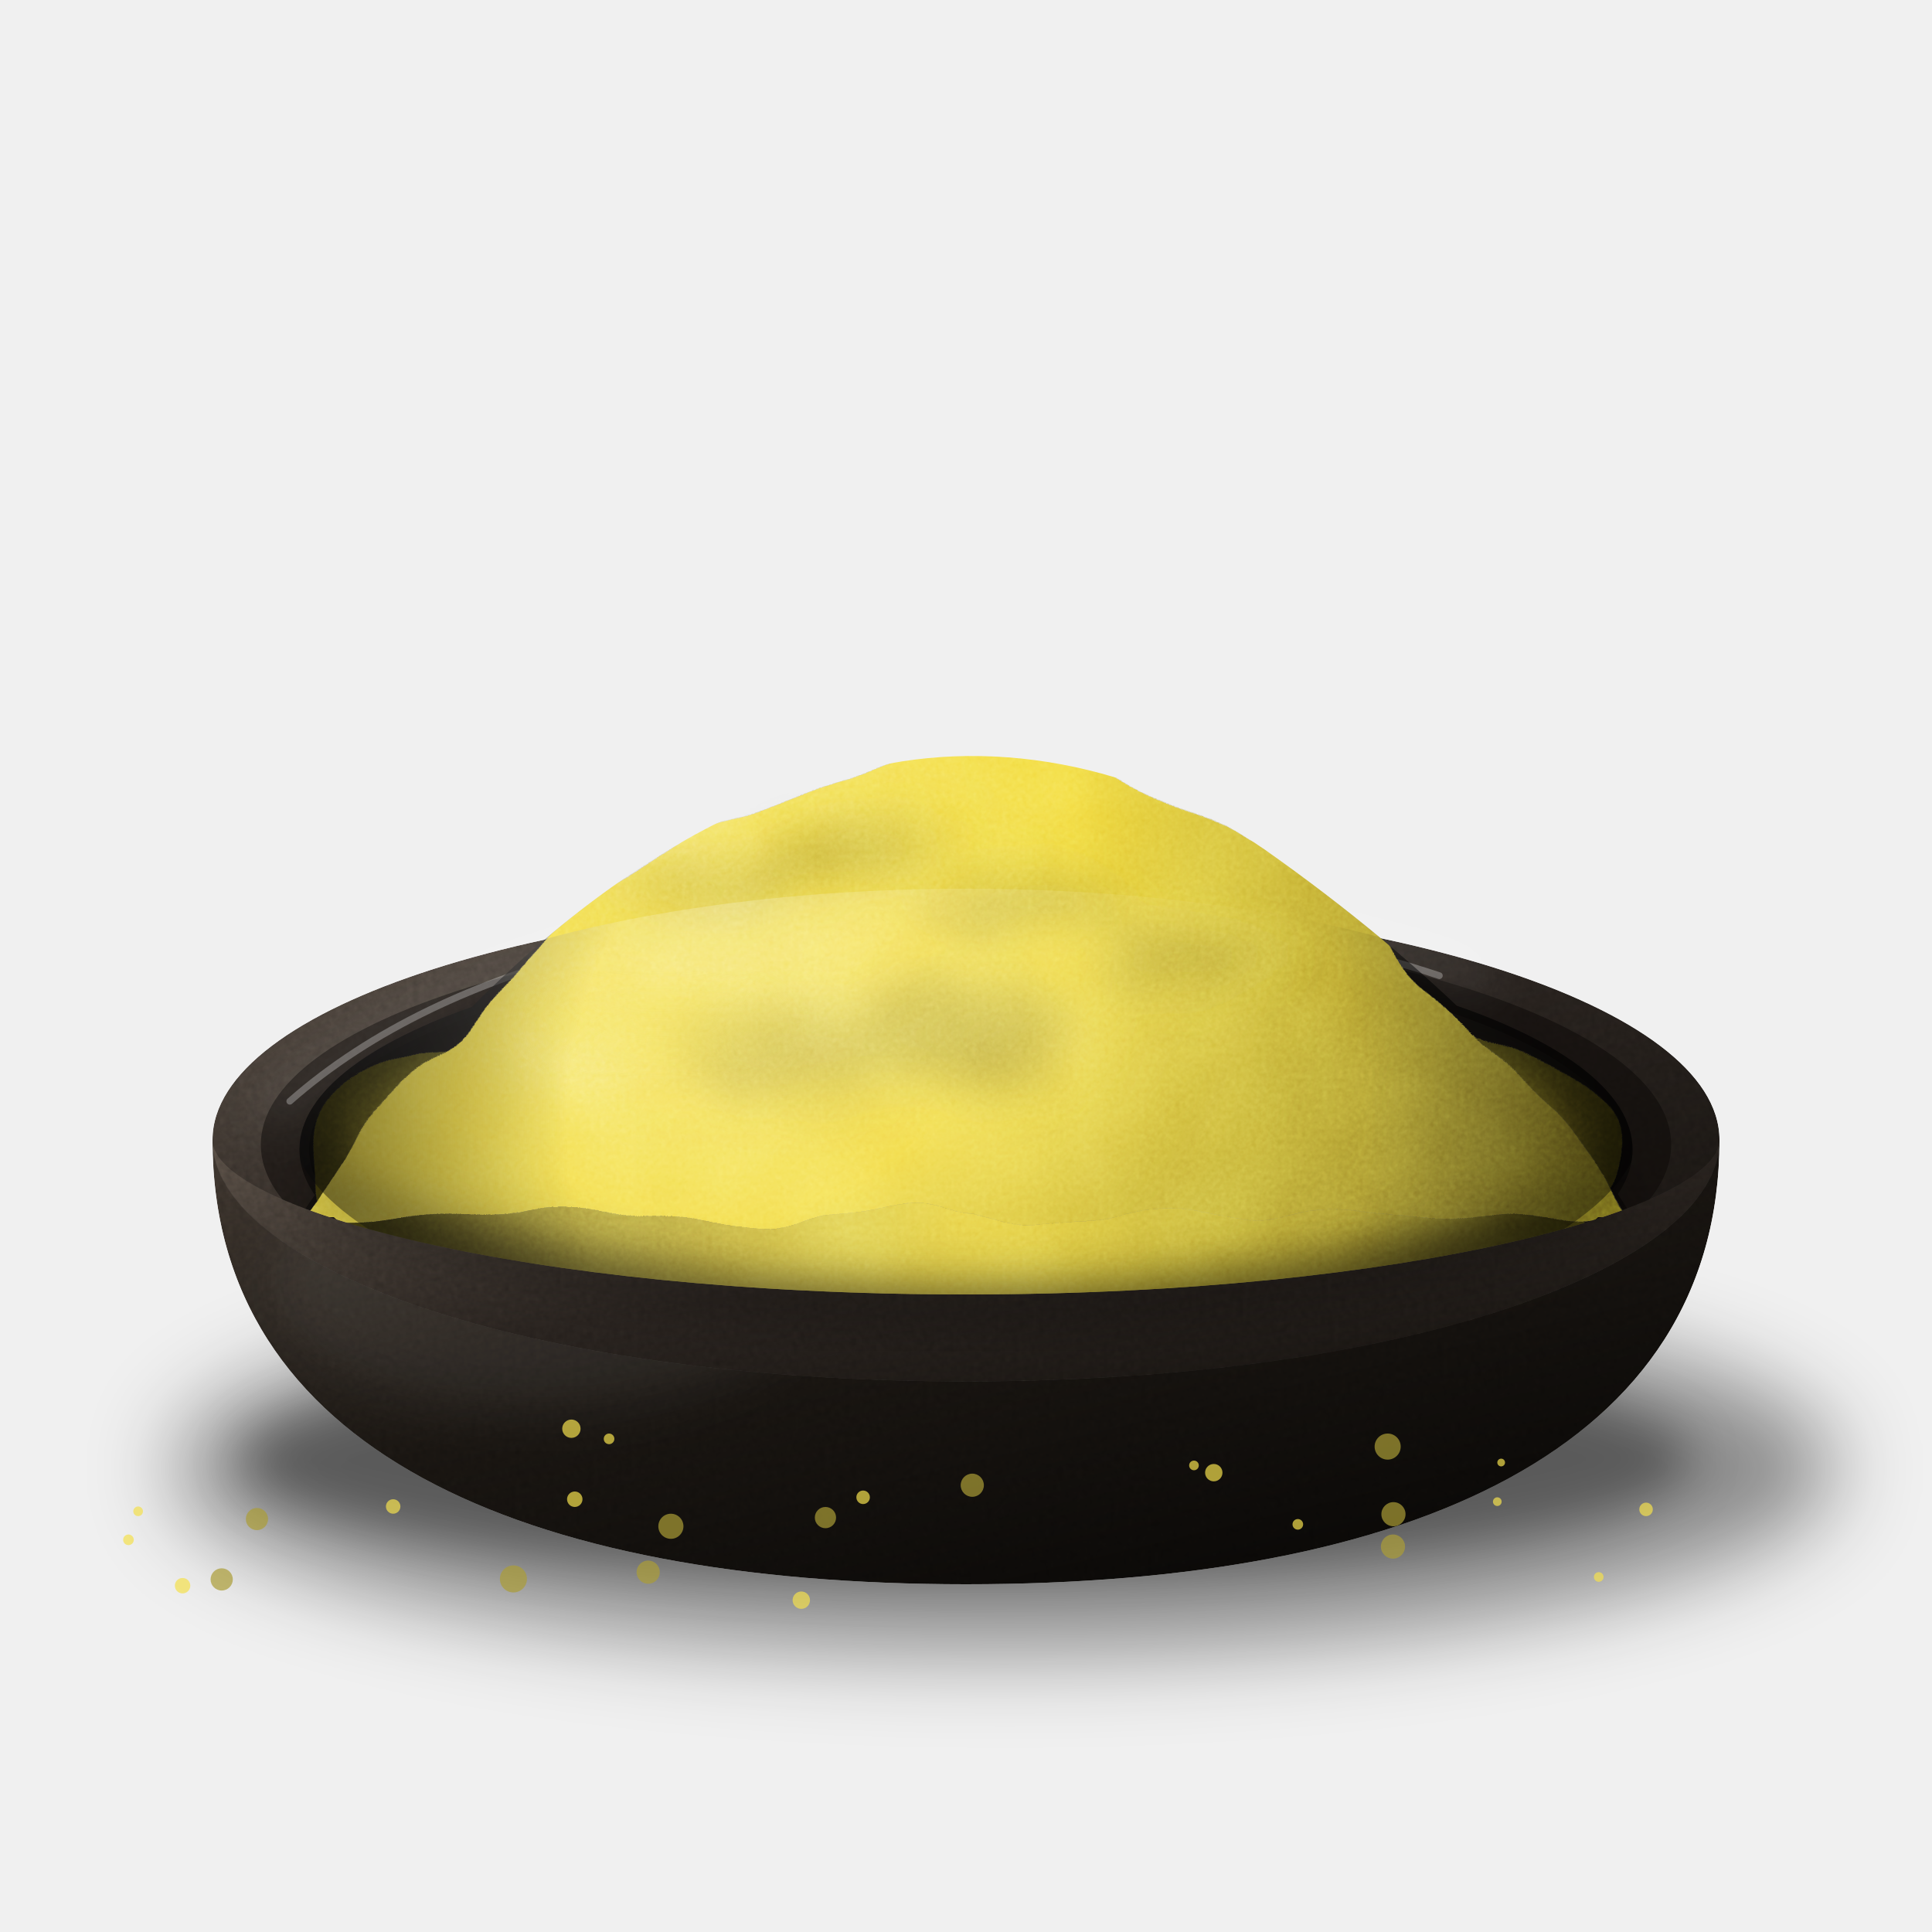
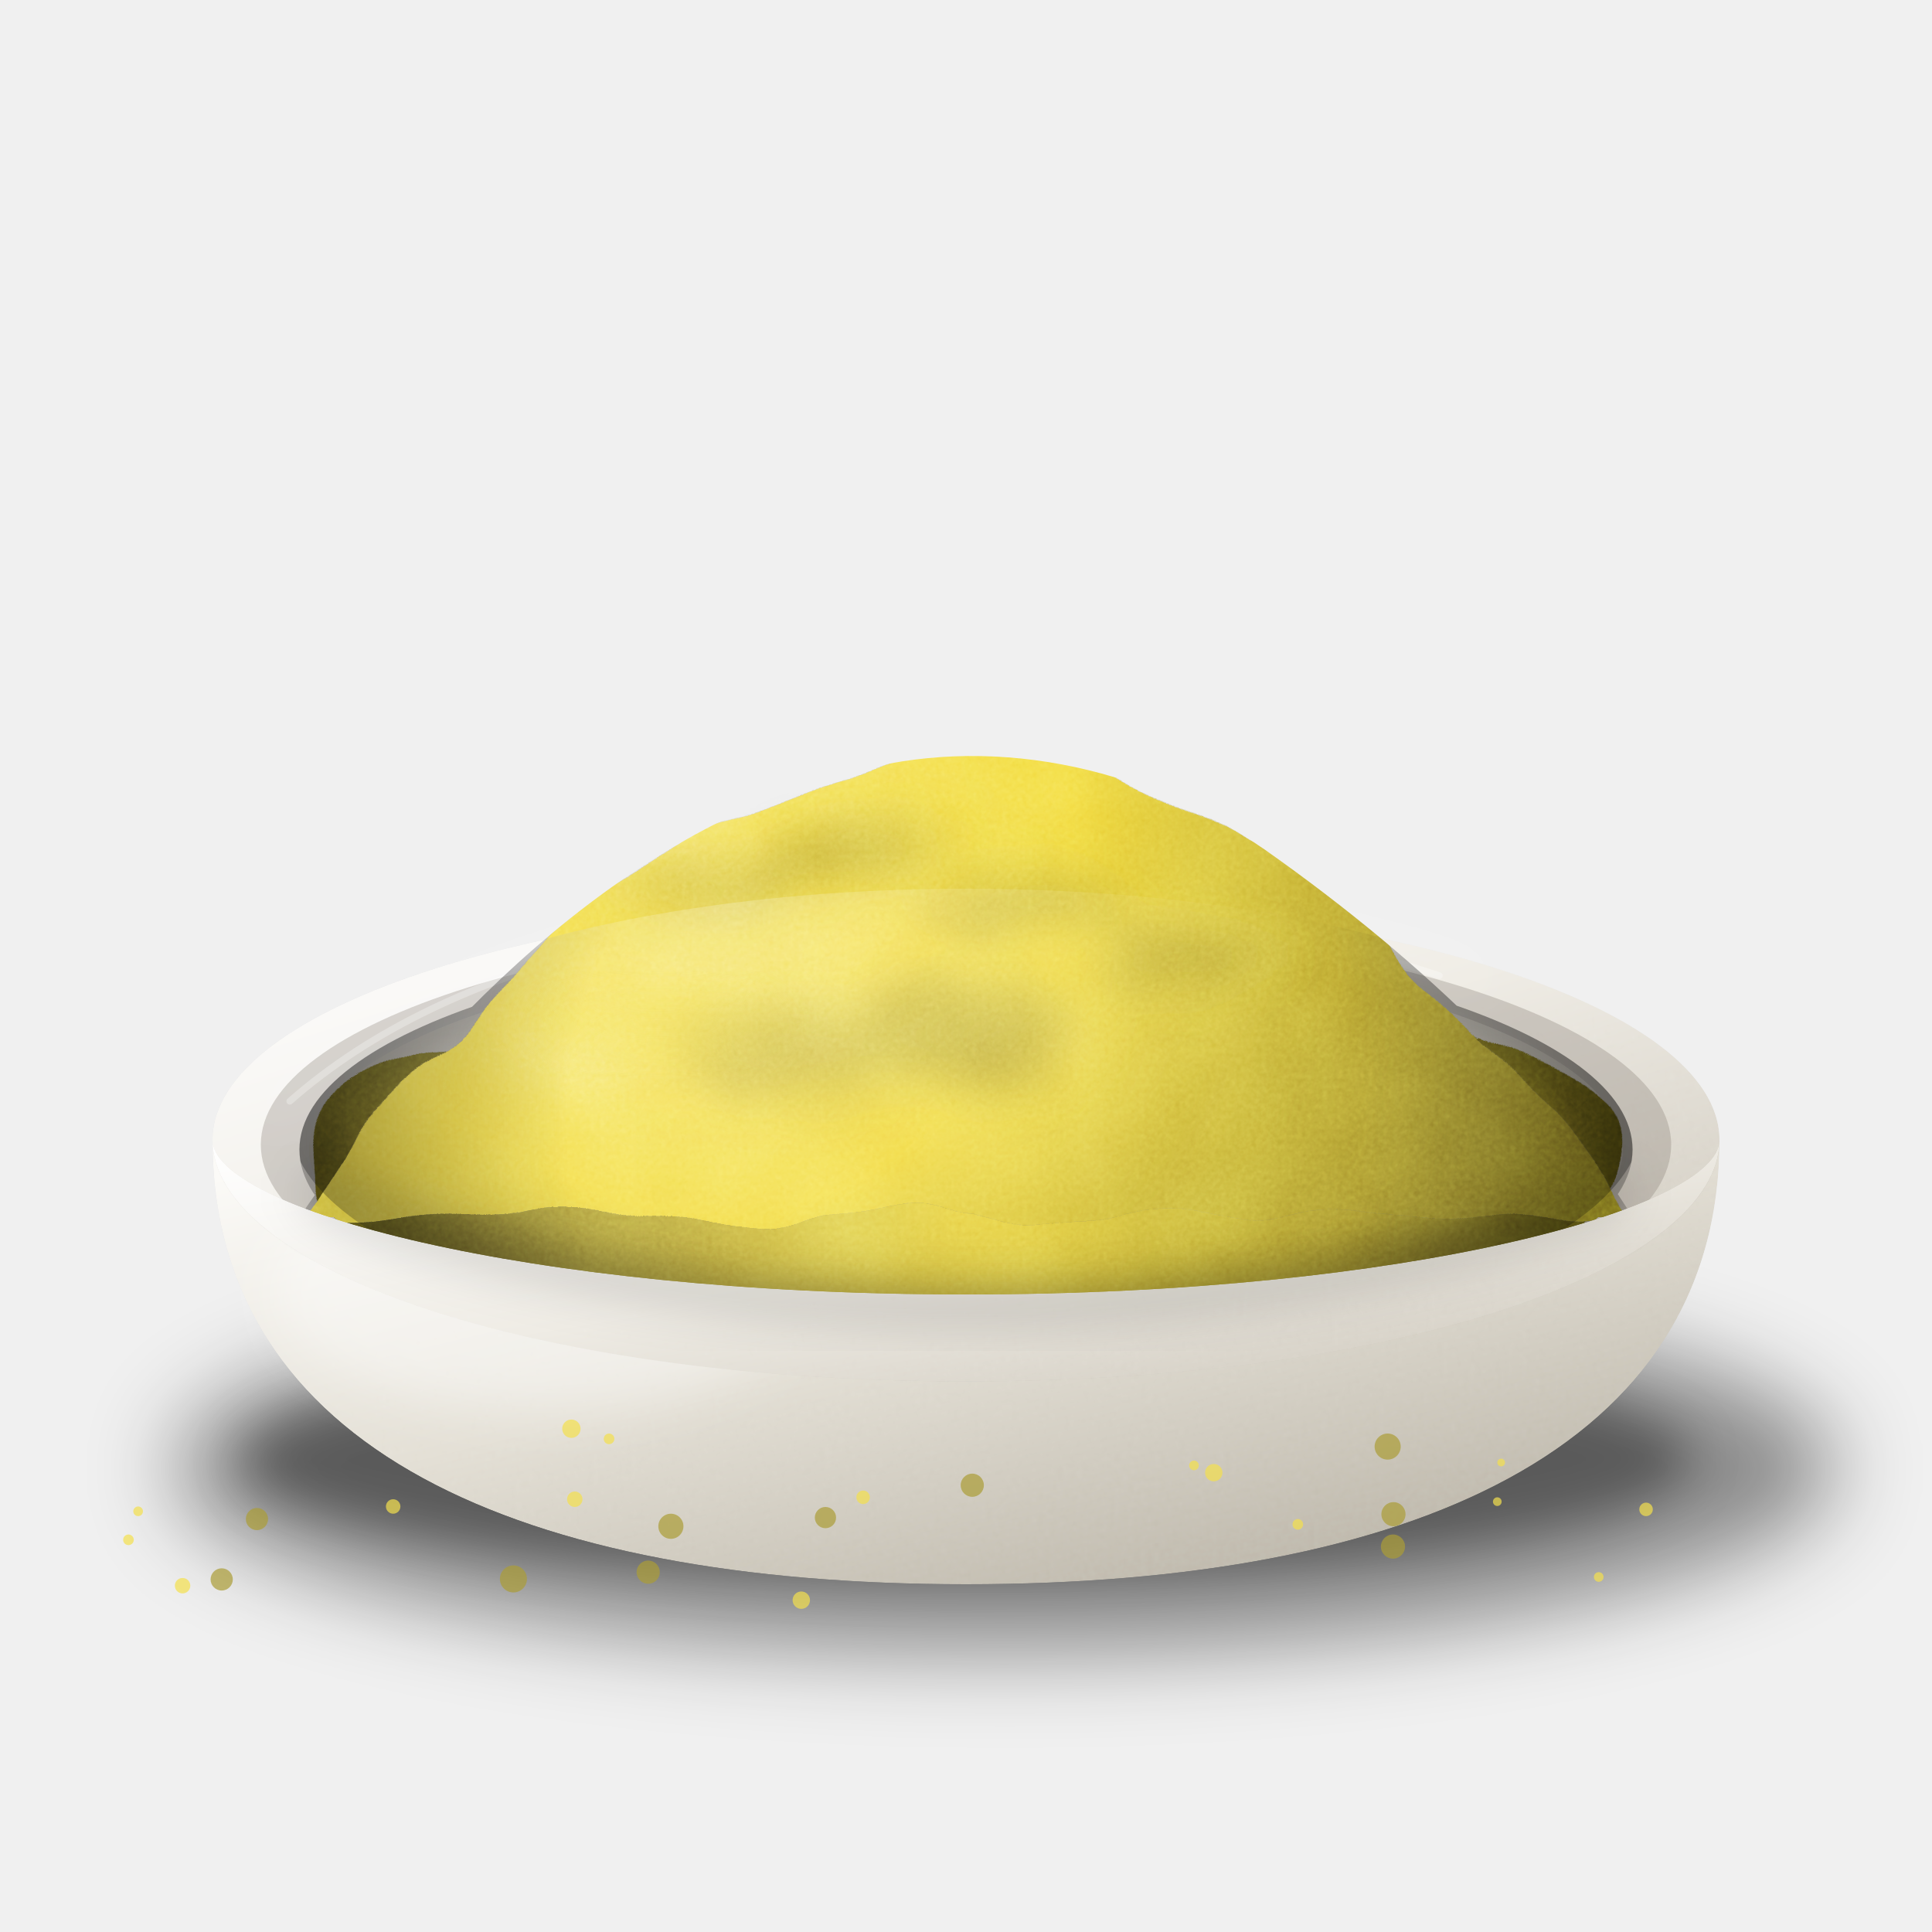
<svg xmlns="http://www.w3.org/2000/svg" viewBox="0 0 400 400" class="" role="presentation" aria-hidden="true" data-bowl="lemon-powder">
  <defs>
    <filter id="b-lemon-powder-soft" x="-20%" y="-40%" width="140%" height="180%">
      <feGaussianBlur stdDeviation="5" />
    </filter>
    <filter id="b-lemon-powder-ground" x="-20%" y="-50%" width="140%" height="200%">
      <feGaussianBlur stdDeviation="9" />
    </filter>
    <filter id="b-lemon-powder-stone" x="0" y="0" width="100%" height="100%" color-interpolation-filters="sRGB">
      <feTurbulence type="fractalNoise" baseFrequency="0.75" numOctaves="2" seed="2349" result="n" />
-       <feColorMatrix in="n" type="matrix" values="0.33 0.33 0.33 0 0  0.33 0.33 0.33 0 0  0.33 0.33 0.33 0 0  0 0 0 0 0.2" result="g" />
+       <feColorMatrix in="n" type="matrix" values="0.33 0.33 0.33 0 0  0.33 0.33 0.33 0 0  0.33 0.33 0.33 0 0  0 0 0 0 0.07" result="g" />
      <feBlend in="g" in2="SourceGraphic" mode="overlay" result="b" />
      <feComposite in="b" in2="SourceGraphic" operator="in" />
    </filter>
    <linearGradient id="b-lemon-powder-body" x1="0.1" y1="0" x2="0.9" y2="1">
-       <stop offset="0" stop-color="#3d352e" />
-       <stop offset="0.45" stop-color="#1a1612" />
-       <stop offset="1" stop-color="#070605" />
+       <stop offset="0" stop-color="#fbfaf7" />
+       <stop offset="0.45" stop-color="#e4e0d6" />
+       <stop offset="1" stop-color="#b6b0a3" />
    </linearGradient>
    <linearGradient id="b-lemon-powder-rim" x1="0" y1="0" x2="1" y2="1">
-       <stop offset="0" stop-color="#5a5047" />
-       <stop offset="0.5" stop-color="#2a2420" />
-       <stop offset="1" stop-color="#14110e" />
+       <stop offset="0" stop-color="#ffffff" />
+       <stop offset="0.5" stop-color="#efece5" />
+       <stop offset="1" stop-color="#cbc5b9" />
    </linearGradient>
    <linearGradient id="b-lemon-powder-wall" x1="0" y1="0" x2="0" y2="1">
-       <stop offset="0" stop-color="#2e2823" />
-       <stop offset="0.55" stop-color="#100d0b" />
-       <stop offset="1" stop-color="#070605" />
+       <stop offset="0" stop-color="#ebe7de" />
+       <stop offset="0.55" stop-color="#cdc7bb" />
+       <stop offset="1" stop-color="#b0a99c" />
    </linearGradient>
  </defs>
  <ellipse cx="208" cy="304" rx="172" ry="38" fill="#000" opacity="0.42" filter="url(#b-lemon-powder-ground)" />
  <ellipse cx="200" cy="302" rx="150" ry="24" fill="#000" opacity="0.35" filter="url(#b-lemon-powder-soft)" />
  <path d="M 44 236 C 44 300, 108 328, 200 328 C 292 328, 356 300, 356 236 Z" fill="url(#b-lemon-powder-body)" filter="url(#b-lemon-powder-stone)" />
-   <ellipse cx="112" cy="266" rx="56" ry="26" fill="#fff" opacity="0.06" filter="url(#b-lemon-powder-soft)" />
+   <ellipse cx="112" cy="266" rx="56" ry="26" fill="#fff" opacity="0.4" filter="url(#b-lemon-powder-soft)" />
  <ellipse cx="200" cy="236" rx="156" ry="50" fill="url(#b-lemon-powder-rim)" filter="url(#b-lemon-powder-stone)" />
-   <ellipse cx="200" cy="237" rx="146" ry="46" fill="#0c0a08" opacity="0.55" />
+   <ellipse cx="200" cy="237" rx="146" ry="46" fill="#8c857a" opacity="0.35" />
  <ellipse cx="200" cy="238" rx="136" ry="42" fill="url(#b-lemon-powder-wall)" />
  <path d="M 56 230 C 90 198, 146 186, 200 186 C 236 186, 274 191, 306 202" fill="none" stroke="#fff" stroke-opacity="0.16" stroke-width="5" stroke-linecap="round" filter="url(#b-lemon-powder-soft)" />
  <path d="M 60 228 C 94 198, 148 188, 200 188 C 234 188, 268 192, 298 202" fill="none" stroke="#fff" stroke-opacity="0.28" stroke-width="1.4" stroke-linecap="round" />
  <g>
    <defs>
      <radialGradient id="b-lemon-powder-dome" gradientUnits="userSpaceOnUse" cx="152" cy="180" r="215" fx="140" fy="170">
        <stop offset="0" stop-color="#f6e774" />
        <stop offset="0.36" stop-color="#f4e04d" />
        <stop offset="0.78" stop-color="#ab9d36" />
        <stop offset="1" stop-color="#736813" />
      </radialGradient>
      <radialGradient id="b-lemon-powder-bed" gradientUnits="userSpaceOnUse" cx="200" cy="238" r="140">
        <stop offset="0" stop-color="#f4e04d" />
        <stop offset="0.72" stop-color="#ab9d36" />
        <stop offset="1" stop-color="#736813" />
      </radialGradient>
      <clipPath id="b-lemon-powder-cavclip">
        <ellipse cx="200" cy="238" rx="138" ry="44" />
        <path d="M 62 252 C 88 214, 128 172, 176 160 C 204 152, 236 158, 262 176 C 296 200, 322 226, 338 252 Z" />
      </clipPath>
      <filter id="b-lemon-powder-surf" x="-8%" y="-14%" width="116%" height="128%" color-interpolation-filters="sRGB">
        <feTurbulence type="fractalNoise" baseFrequency="0.035" numOctaves="2" seed="2340" result="warp" />
        <feDisplacementMap in="SourceGraphic" in2="warp" scale="9" xChannelSelector="R" yChannelSelector="G" result="shape" />
        <feTurbulence type="fractalNoise" baseFrequency="0.95" numOctaves="2" seed="2341" result="fine" />
        <feColorMatrix in="fine" type="matrix" values="0.33 0.33 0.33 0 0  0.33 0.33 0.33 0 0  0.33 0.33 0.33 0 0  0 0 0 0 0.26" result="fineG" />
        <feTurbulence type="fractalNoise" baseFrequency="0.045" numOctaves="3" seed="2342" result="mottle" />
        <feColorMatrix in="mottle" type="matrix" values="0.33 0.33 0.33 0 0  0.33 0.33 0.33 0 0  0.33 0.33 0.33 0 0  0 0 0 0 0.32" result="mottleG" />
        <feBlend in="fineG" in2="shape" mode="overlay" result="s1" />
        <feBlend in="mottleG" in2="s1" mode="overlay" result="s2" />
        <feComposite in="s2" in2="shape" operator="in" />
      </filter>
    </defs>
    <g clip-path="url(#b-lemon-powder-cavclip)">
      <g filter="url(#b-lemon-powder-surf)">
        <ellipse cx="200" cy="240" rx="136" ry="42" fill="url(#b-lemon-powder-bed)" />
      </g>
-       <ellipse cx="200" cy="236" rx="136" ry="42" fill="none" stroke="#000" stroke-width="18" opacity="0.55" filter="url(#b-lemon-powder-soft)" />
+       <ellipse cx="200" cy="236" rx="136" ry="42" fill="none" stroke="#000" stroke-width="18" opacity="0.3" filter="url(#b-lemon-powder-soft)" />
      <g filter="url(#b-lemon-powder-surf)">
        <path d="M 62 252 C 88 214, 128 172, 176 160 C 204 152, 236 158, 262 176 C 296 200, 322 226, 338 252 Z" fill="url(#b-lemon-powder-dome)" />
        <g filter="url(#b-lemon-powder-soft)">
          <ellipse cx="212.6" cy="214.4" rx="15.7" ry="7.3" fill="#f6e774" opacity="0.5" />
          <ellipse cx="201.0" cy="211.7" rx="20.4" ry="8.1" fill="#ab9d36" opacity="0.42" />
          <ellipse cx="179.2" cy="174.0" rx="20.0" ry="3.2" fill="#ab9d36" opacity="0.42" />
          <ellipse cx="171.1" cy="180.0" rx="18.2" ry="3.6" fill="#ab9d36" opacity="0.42" />
          <ellipse cx="146.4" cy="183.7" rx="17.7" ry="3.9" fill="#ab9d36" opacity="0.42" />
          <ellipse cx="212.0" cy="186.6" rx="19.9" ry="6.0" fill="#ab9d36" opacity="0.42" />
          <ellipse cx="198.2" cy="220.5" rx="18.5" ry="6.1" fill="#ab9d36" opacity="0.42" />
          <ellipse cx="128.0" cy="213.6" rx="9.8" ry="5.9" fill="#f6e774" opacity="0.5" />
          <ellipse cx="119.8" cy="218.8" rx="19.7" ry="7.5" fill="#f6e774" opacity="0.5" />
          <ellipse cx="245.0" cy="197.7" rx="16.8" ry="6.1" fill="#ab9d36" opacity="0.42" />
          <ellipse cx="164.0" cy="217.7" rx="21.1" ry="9.0" fill="#ab9d36" opacity="0.42" />
        </g>
      </g>
    </g>
    <defs>
      <radialGradient id="b-lemon-powder-sheen" gradientUnits="userSpaceOnUse" cx="150" cy="186" r="120">
        <stop offset="0" stop-color="#fff" stop-opacity="0.22" />
        <stop offset="1" stop-color="#fff" stop-opacity="0" />
      </radialGradient>
      <radialGradient id="b-lemon-powder-vig" gradientUnits="userSpaceOnUse" cx="200" cy="232" r="150">
        <stop offset="0.55" stop-color="#000" stop-opacity="0" />
-         <stop offset="1" stop-color="#000" stop-opacity="0.55" />
+         <stop offset="1" stop-color="#000" stop-opacity="0.35" />
      </radialGradient>
    </defs>
    <g clip-path="url(#b-lemon-powder-cavclip)">
      <ellipse cx="200" cy="232" rx="140" ry="48" fill="url(#b-lemon-powder-sheen)" />
      <ellipse cx="200" cy="232" rx="140" ry="48" fill="url(#b-lemon-powder-vig)" />
    </g>
    <circle cx="251.3" cy="304.9" r="1.8" fill="#f4e04d" opacity="0.7" />
    <circle cx="340.8" cy="312.5" r="1.4" fill="#f4e04d" opacity="0.7" />
    <circle cx="288.5" cy="313.5" r="2.5" fill="#ab9d36" opacity="0.7" />
    <circle cx="331.0" cy="326.5" r="1.0" fill="#f4e04d" opacity="0.7" />
    <circle cx="119.0" cy="310.4" r="1.6" fill="#f4e04d" opacity="0.7" />
    <circle cx="268.7" cy="315.6" r="1.1" fill="#f4e04d" opacity="0.7" />
    <circle cx="45.9" cy="327.0" r="2.3" fill="#ab9d36" opacity="0.7" />
    <circle cx="106.3" cy="326.9" r="2.8" fill="#ab9d36" opacity="0.7" />
    <circle cx="138.9" cy="316.0" r="2.6" fill="#ab9d36" opacity="0.7" />
    <circle cx="201.3" cy="307.5" r="2.4" fill="#ab9d36" opacity="0.7" />
    <circle cx="118.3" cy="295.8" r="1.9" fill="#f4e04d" opacity="0.7" />
    <circle cx="288.4" cy="320.2" r="2.5" fill="#ab9d36" opacity="0.7" />
    <circle cx="310.0" cy="310.9" r="0.9" fill="#f4e04d" opacity="0.7" />
    <circle cx="134.2" cy="325.5" r="2.4" fill="#ab9d36" opacity="0.7" />
    <circle cx="81.4" cy="311.9" r="1.5" fill="#f4e04d" opacity="0.7" />
    <circle cx="178.7" cy="310.0" r="1.4" fill="#f4e04d" opacity="0.7" />
    <circle cx="287.3" cy="299.5" r="2.7" fill="#ab9d36" opacity="0.7" />
    <circle cx="310.8" cy="302.8" r="0.8" fill="#f4e04d" opacity="0.7" />
    <circle cx="37.8" cy="328.3" r="1.6" fill="#f4e04d" opacity="0.7" />
    <circle cx="170.9" cy="314.2" r="2.2" fill="#ab9d36" opacity="0.7" />
    <circle cx="26.6" cy="318.8" r="1.1" fill="#f4e04d" opacity="0.7" />
    <circle cx="126.1" cy="297.9" r="1.1" fill="#f4e04d" opacity="0.7" />
    <circle cx="247.2" cy="303.4" r="1.0" fill="#f4e04d" opacity="0.7" />
    <circle cx="28.6" cy="312.9" r="1.0" fill="#f4e04d" opacity="0.7" />
    <circle cx="165.9" cy="331.3" r="1.8" fill="#f4e04d" opacity="0.7" />
    <circle cx="53.2" cy="314.5" r="2.3" fill="#ab9d36" opacity="0.7" />
    <ellipse cx="136" cy="212" rx="26" ry="6" fill="#f4e04d" opacity="0.35" filter="url(#b-lemon-powder-soft)" />
  </g>
  <path d="M 44 236 C 44 262, 108 286, 200 286 C 292 286, 356 262, 356 236 C 356 250, 292 268, 200 268 C 108 268, 44 250, 44 236 Z" fill="url(#b-lemon-powder-rim)" filter="url(#b-lemon-powder-stone)" />
-   <path d="M 64 246 C 100 262, 150 270, 200 270 C 250 270, 300 262, 336 246" fill="none" stroke="#000" stroke-opacity="0.35" stroke-width="6" filter="url(#b-lemon-powder-soft)" />
+   <path d="M 64 246 C 100 262, 150 270, 200 270 C 250 270, 300 262, 336 246" fill="none" stroke="#000" stroke-opacity="0.2" stroke-width="6" filter="url(#b-lemon-powder-soft)" />
</svg>
